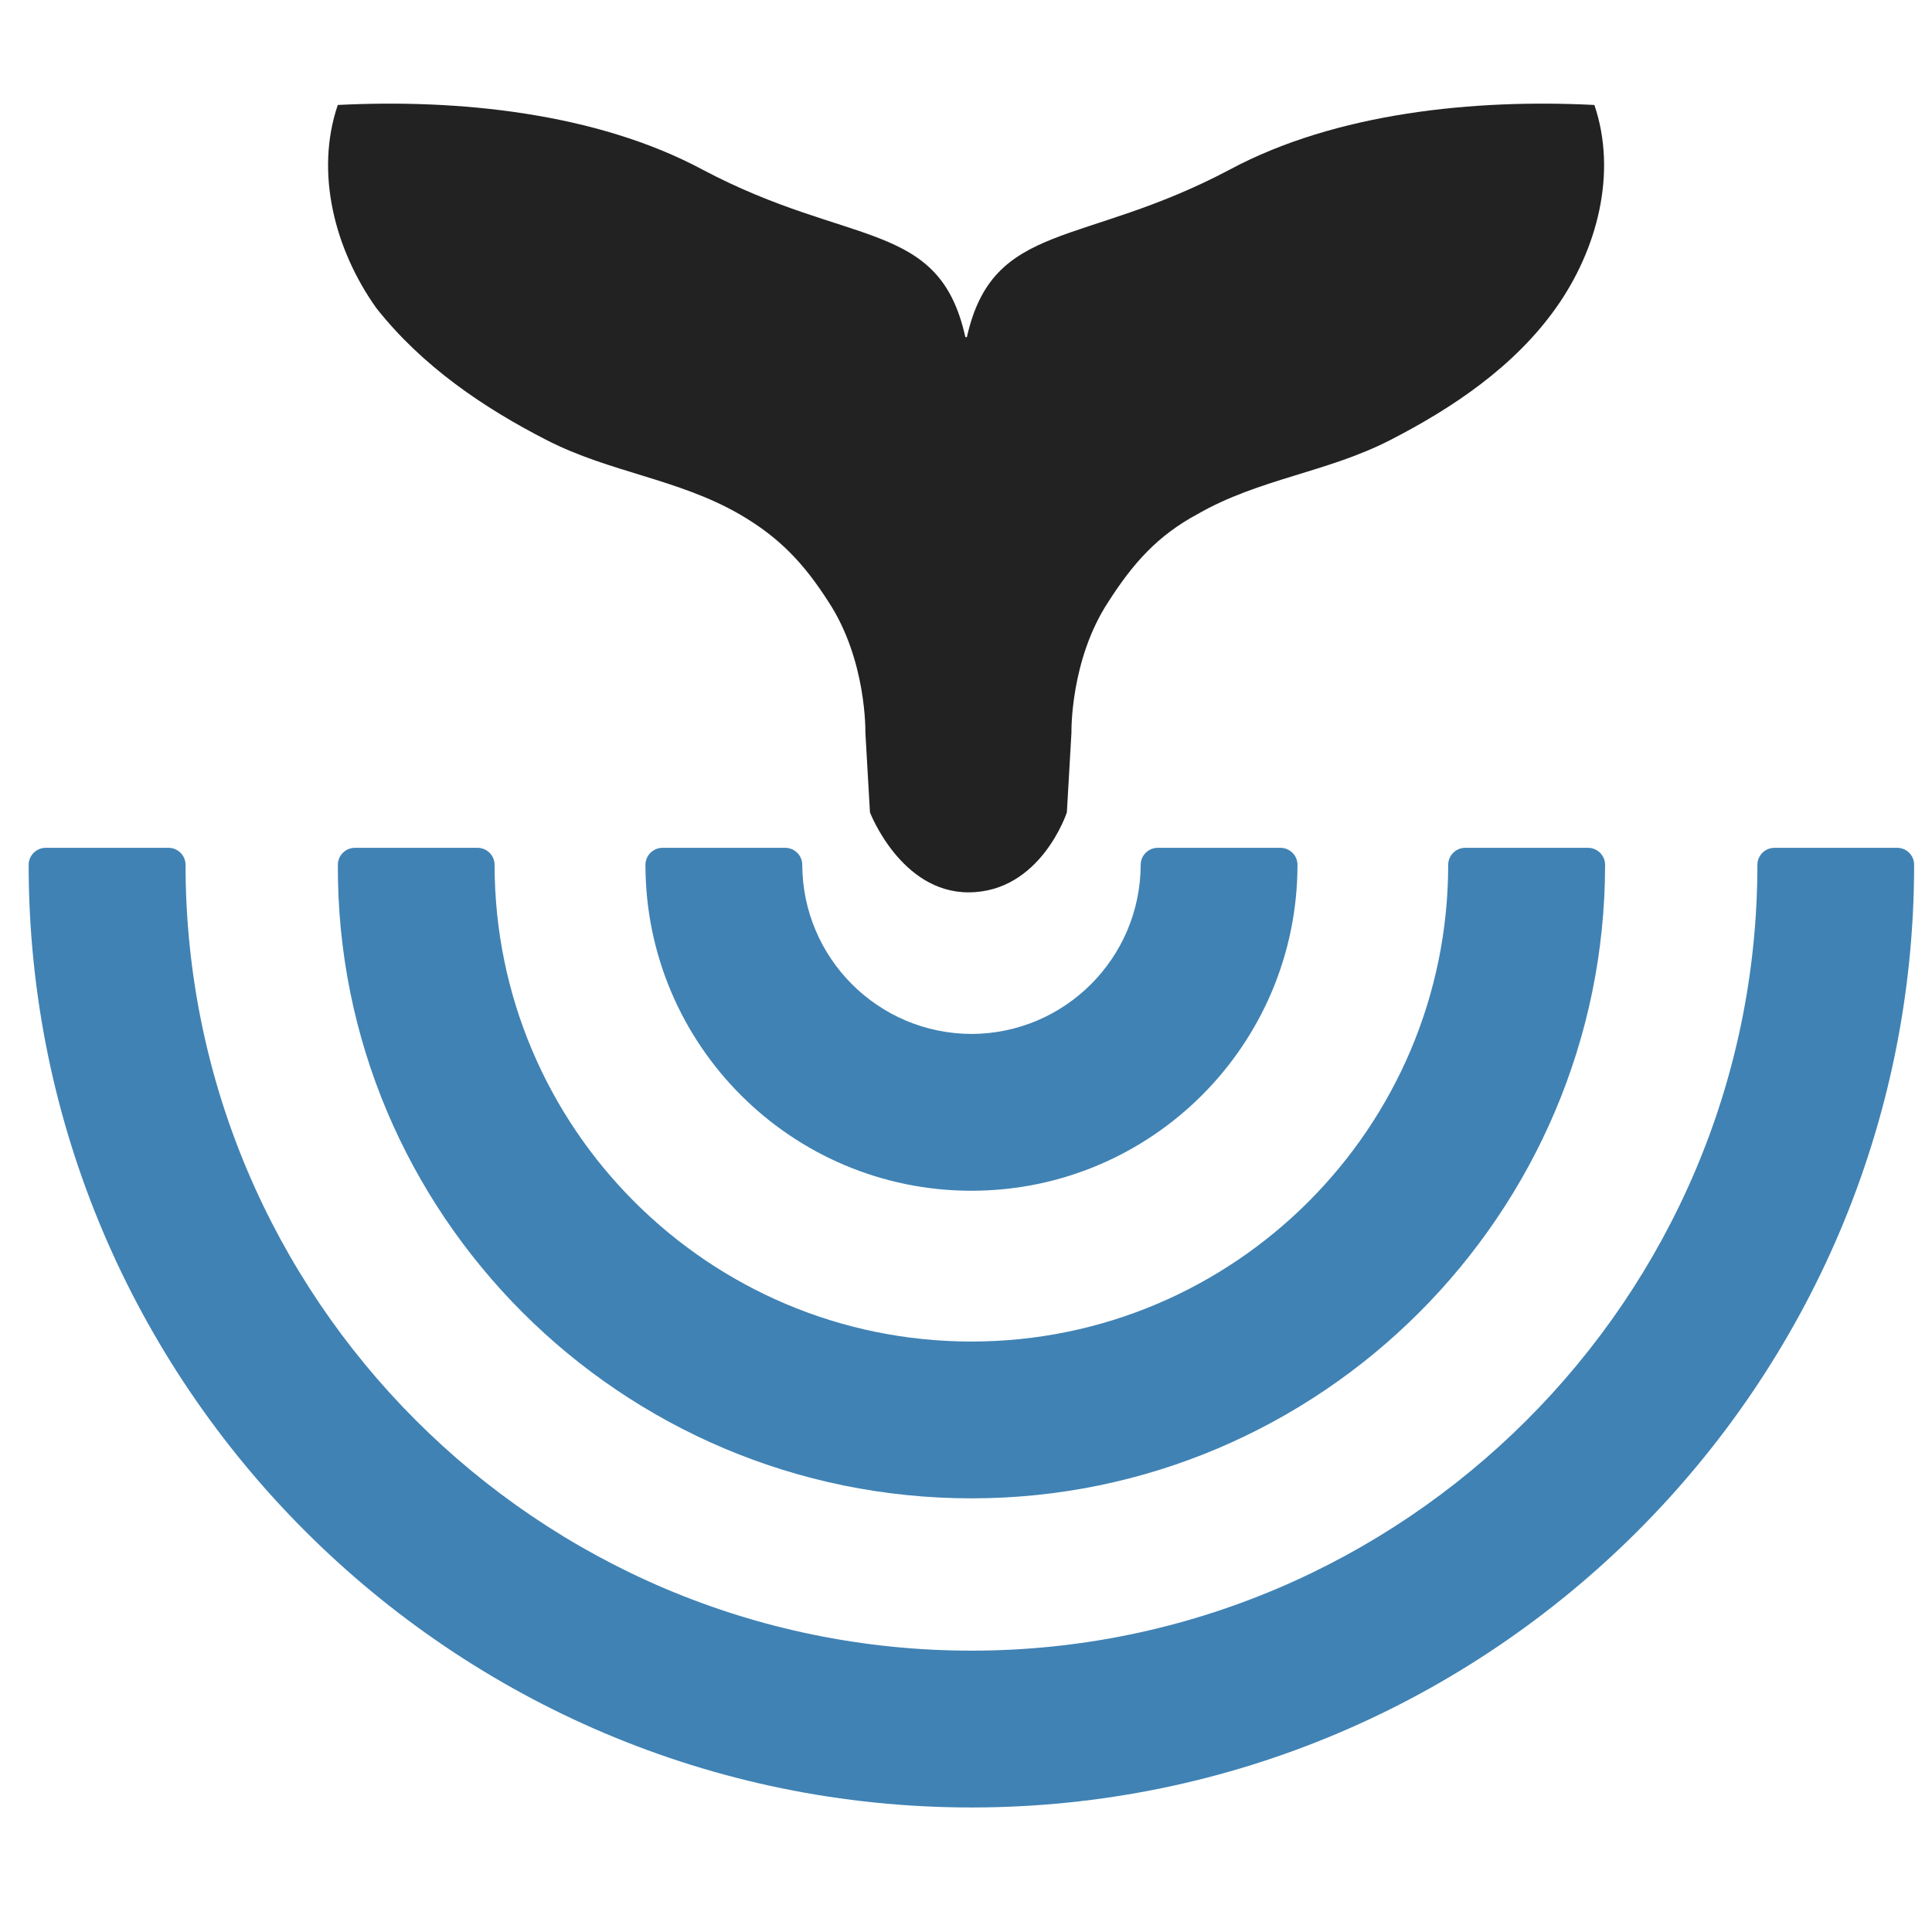
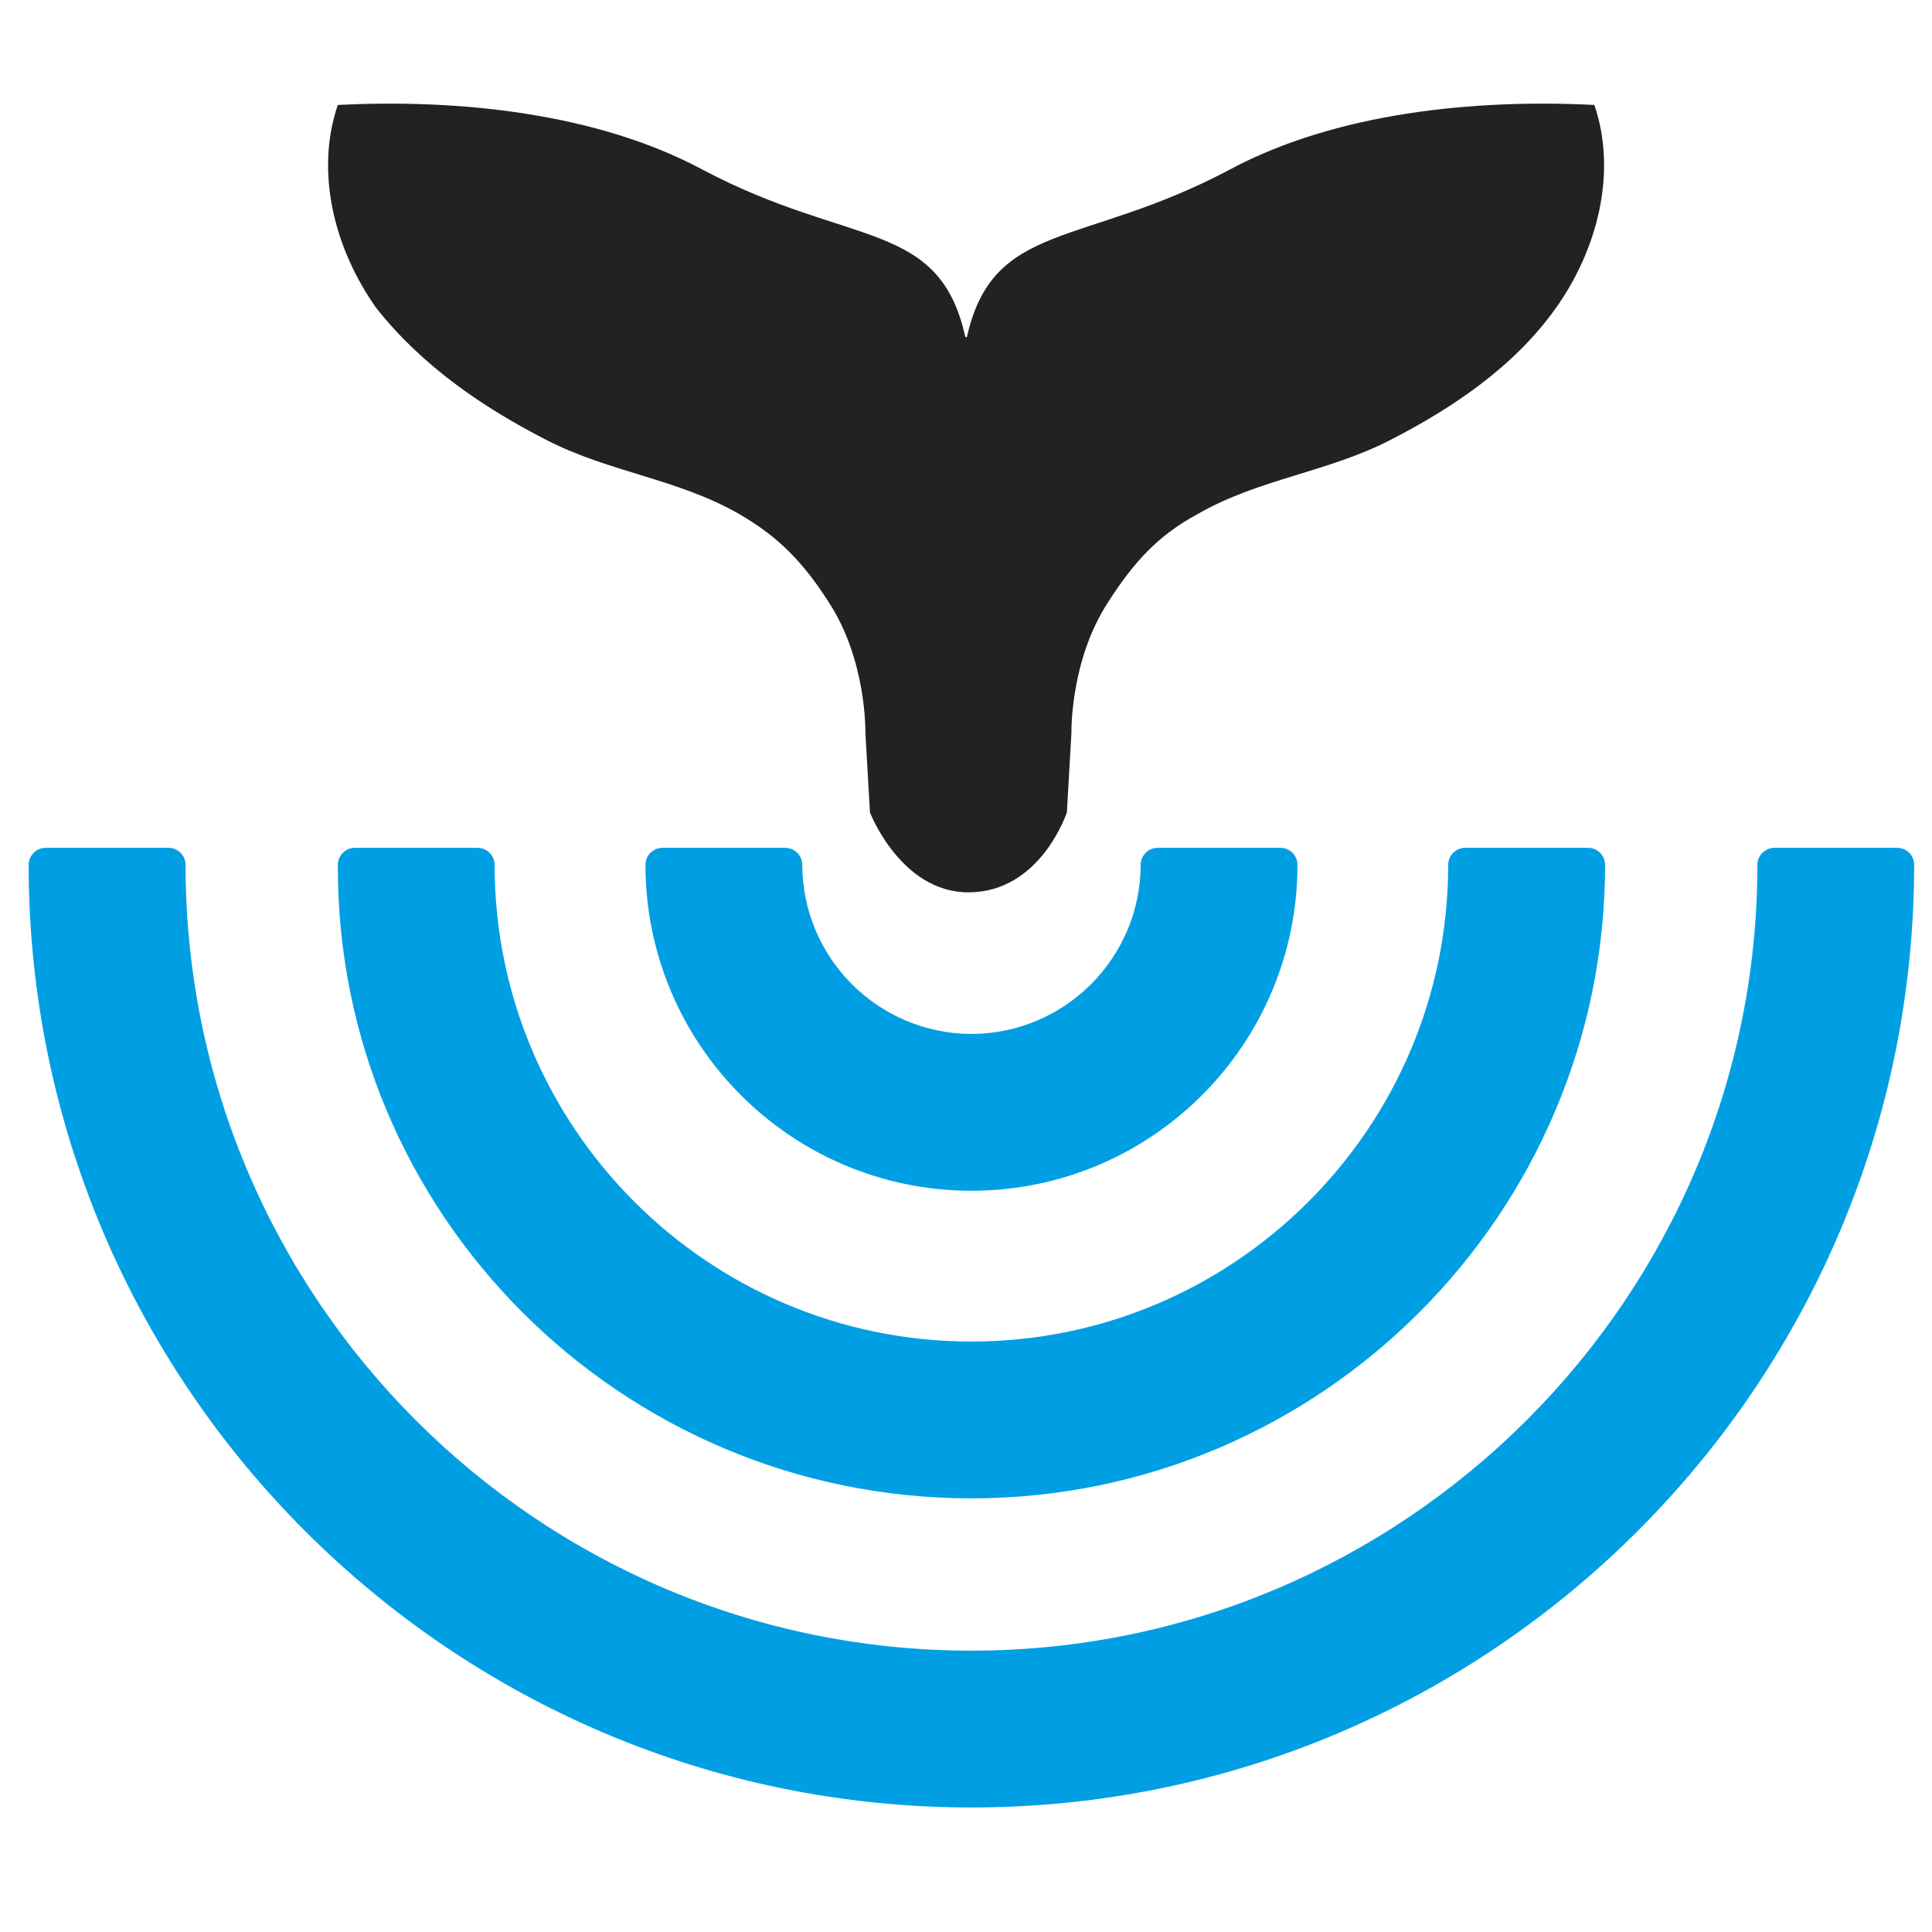
<svg xmlns="http://www.w3.org/2000/svg" width="24" height="24">
-   <g fill="#4082B4">
+   <g fill="#009FE3">
    <path d="M12.068 14.792a4.052 4.052 0 0 0 4.05-4.05.212.212 0 0 0-.21-.21H14.38a.212.212 0 0 0-.21.21 2.108 2.108 0 0 1-2.102 2.102 2.108 2.108 0 0 1-2.102-2.102.212.212 0 0 0-.21-.21H8.228a.212.212 0 0 0-.21.21 4.051 4.051 0 0 0 4.05 4.05z" />
    <path d="M12.068 18.613c4.337 0 7.871-3.534 7.871-7.871a.212.212 0 0 0-.21-.21H18.2a.212.212 0 0 0-.21.21c0 3.267-2.656 5.923-5.923 5.923s-5.923-2.656-5.923-5.923a.212.212 0 0 0-.21-.21H4.407a.212.212 0 0 0-.21.21c-.02 4.337 3.515 7.871 7.871 7.871z" />
    <path d="M23.569 10.532h-1.528a.212.212 0 0 0-.21.21c0 5.388-4.394 9.763-9.763 9.763-5.388 0-9.763-4.375-9.763-9.763a.212.212 0 0 0-.21-.21H.566a.212.212 0 0 0-.21.21c0 6.458 5.254 11.711 11.711 11.711s11.711-5.254 11.711-11.711a.21.21 0 0 0-.209-.21z" />
  </g>
  <path fill="#222" d="M6.795 5.469c.783.401 1.624.478 2.388.917.497.287.802.611 1.108 1.089.478.726.459 1.624.459 1.624l.057.993s.382.993 1.223.993c.898 0 1.223-.993 1.223-.993l.057-.993s-.019-.898.459-1.624c.306-.478.611-.822 1.108-1.089.764-.439 1.605-.516 2.388-.917.783-.401 1.548-.917 2.063-1.643.516-.726.764-1.681.478-2.522-1.49-.076-3.21.096-4.528.802-1.834.974-2.942.63-3.267 2.082h-.019c-.325-1.471-1.433-1.108-3.267-2.082-1.319-.706-3.038-.878-4.529-.802-.286.841-.038 1.796.478 2.522.573.726 1.337 1.242 2.121 1.643z" />
</svg>
